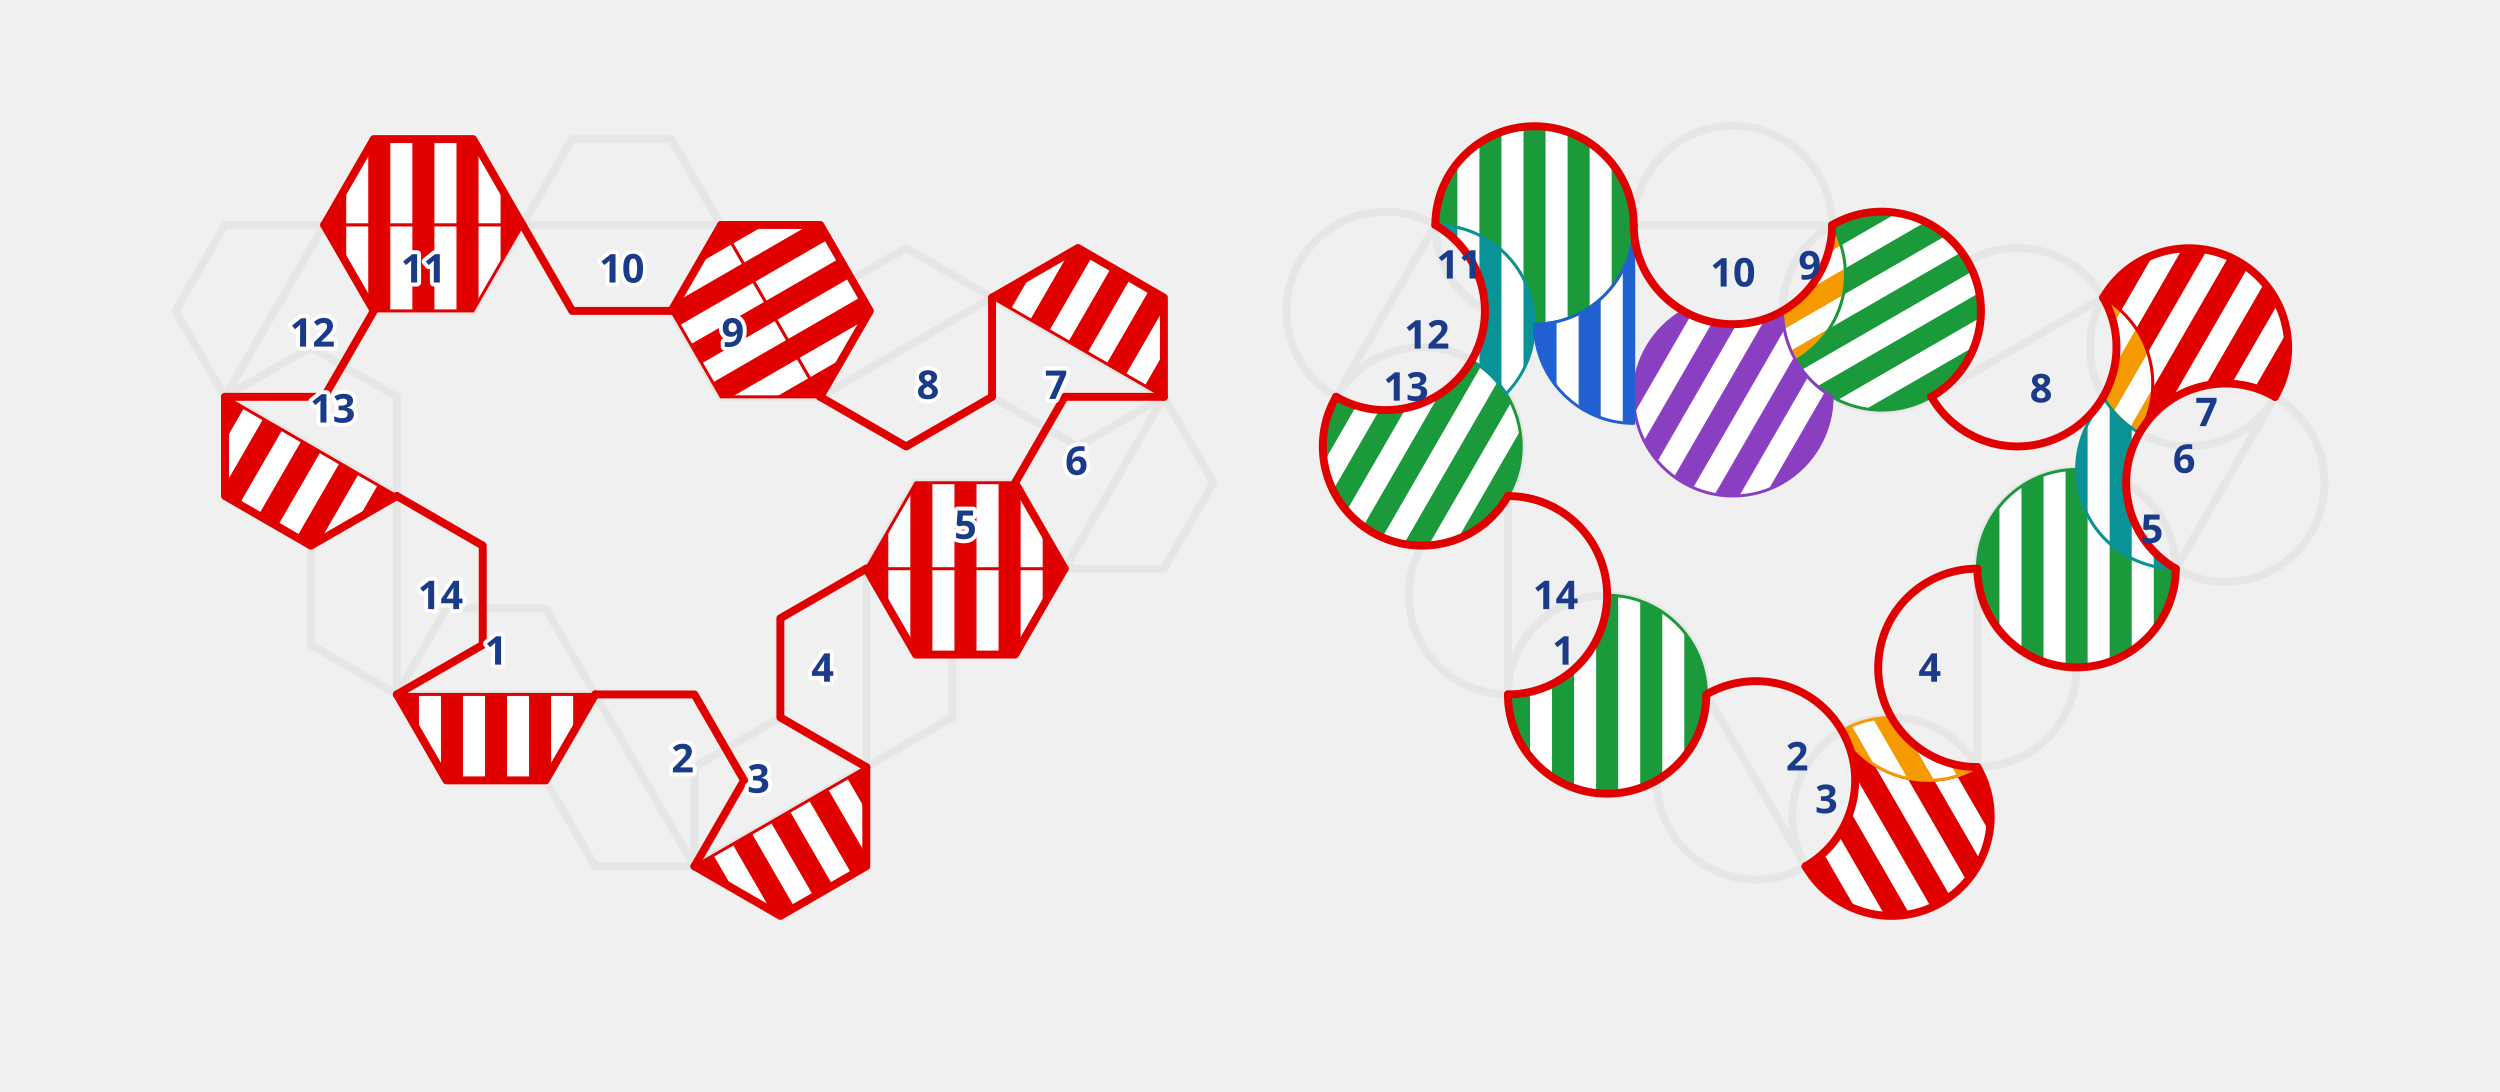
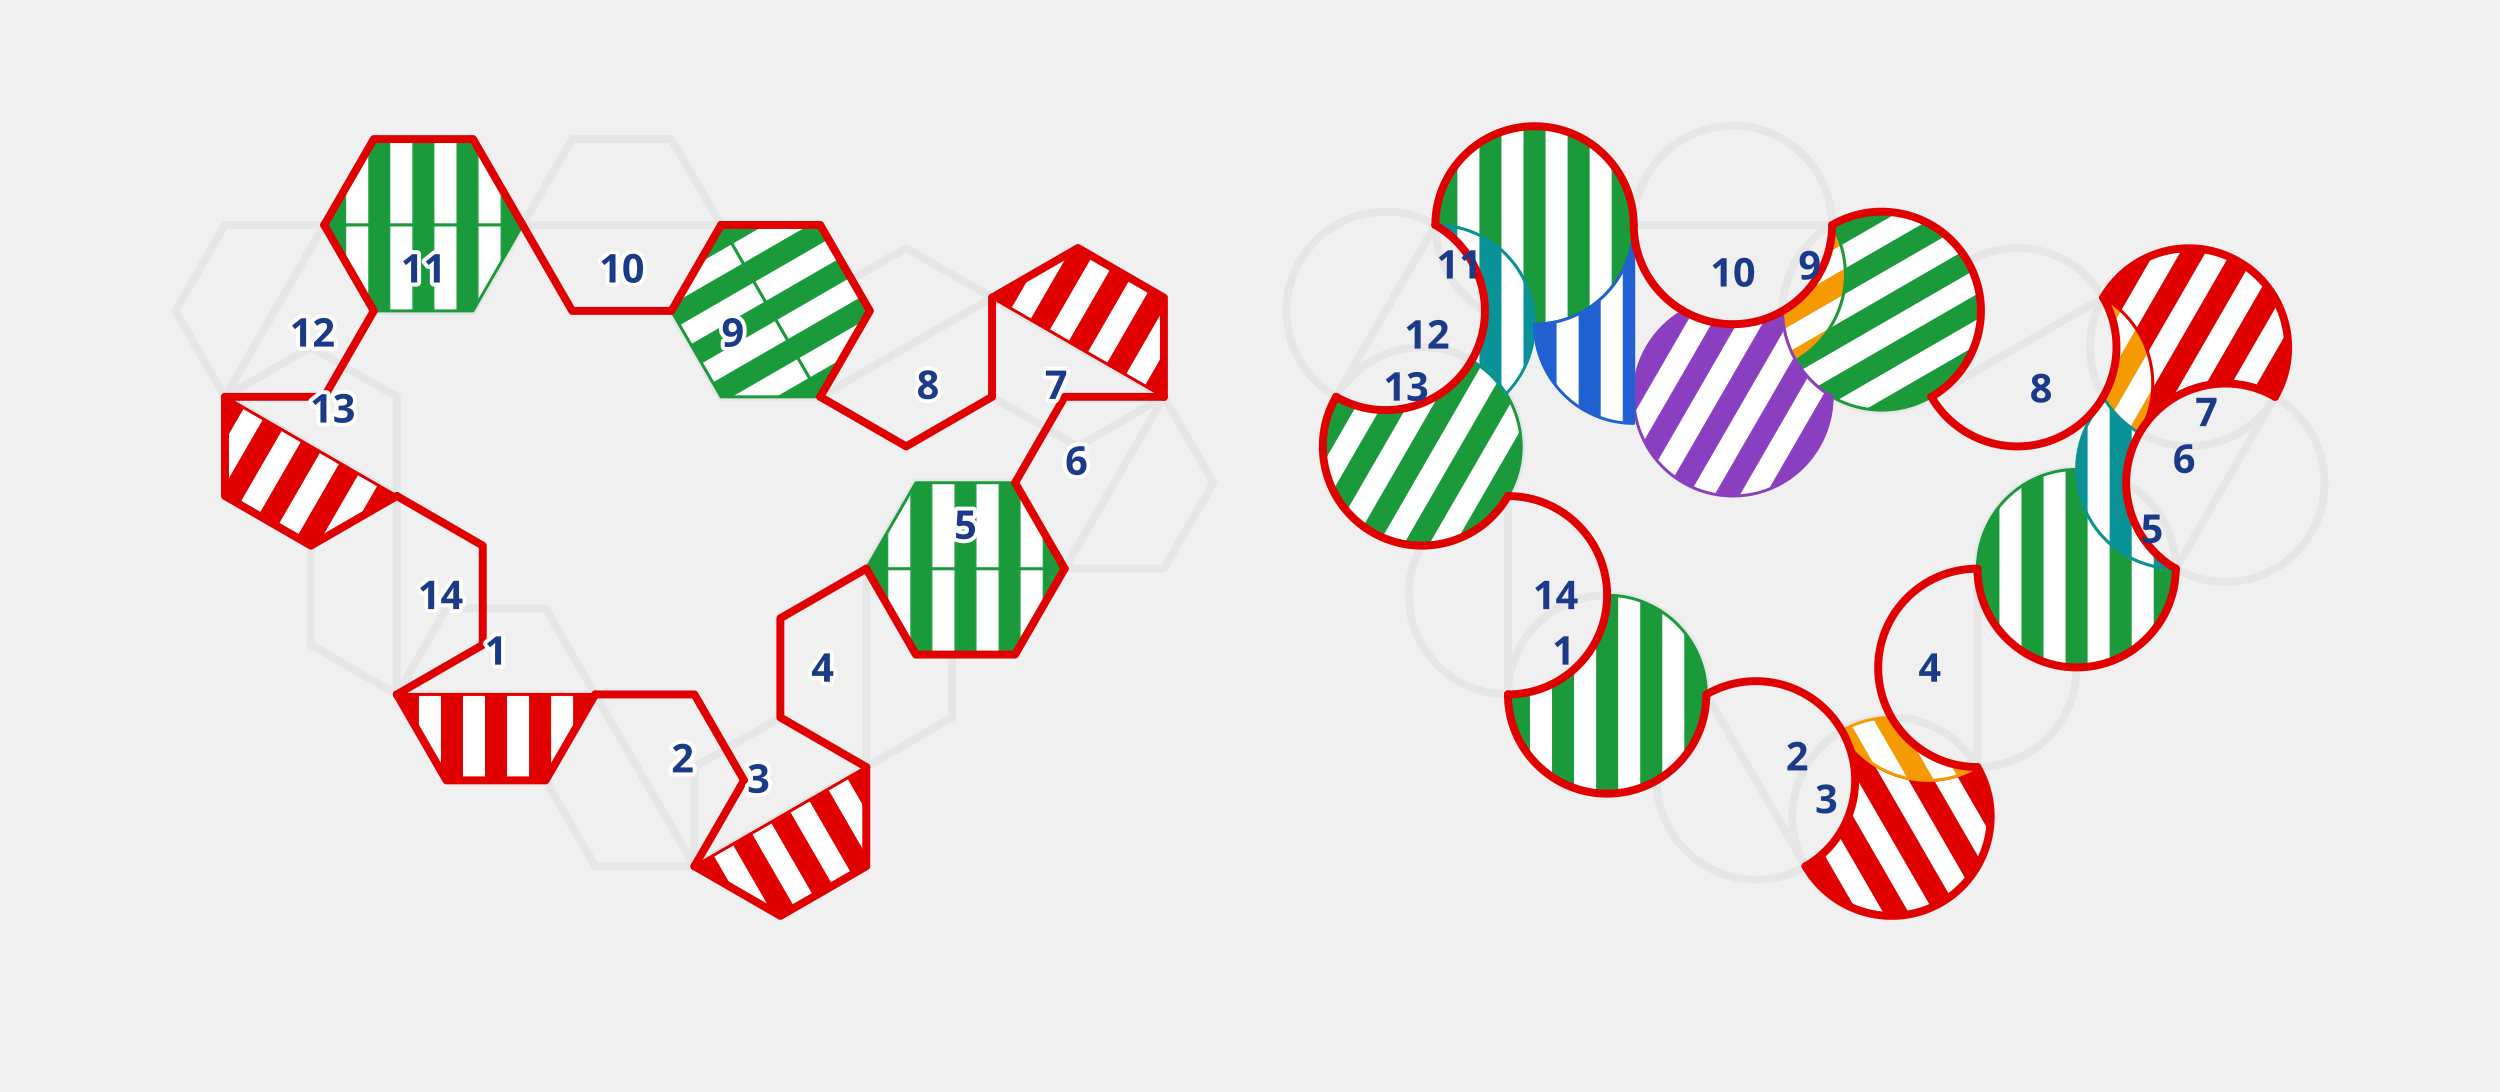
<svg xmlns="http://www.w3.org/2000/svg" width="1260" height="550" viewBox="0 0 1260 550" version="1.1" id="svg1">
  <defs id="defs1" />
  <g id="tileA">
    <path id="spectre" d="M 200 350 L 300 350 L 350 436.603 L 436.603 386.603 L 436.603 286.603 L 536.602 286.603 L 586.602 200 L 500 150 L 413.397 200 L 363.397 113.397 L 263.397 113.397 L 163.398 113.397 L 113.397 200 L 200 250 Z" style="fill:none;stroke:#e6e6e6;stroke-width:4;stroke-linecap:round;stroke-linejoin:round" />
    <path id="hex00in" d="M 200 350 L 225 306.699 L 275 306.699 L 300 350" style="fill:none;stroke:#e6e6e6;stroke-width:4;stroke-linecap:round;stroke-linejoin:round" />
    <path id="hex01out" d="M 300 350 L 275 393.301 L 300 436.603 L 350 436.603" style="fill:none;stroke:#e6e6e6;stroke-width:4;stroke-linecap:round;stroke-linejoin:round" />
    <path id="hex02in" d="M 350 436.603 L 350 386.603 L 393.301 361.603 L 436.603 386.603" style="fill:none;stroke:#e6e6e6;stroke-width:4;stroke-linecap:round;stroke-linejoin:round" />
    <path id="hex03out" d="M 436.603 386.603 L 479.904 361.603 L 479.904 311.603 L 436.603 286.603" style="fill:none;stroke:#e6e6e6;stroke-width:4;stroke-linecap:round;stroke-linejoin:round" />
    <path id="hex04in" d="M 436.603 286.603 L 461.603 243.301 L 511.603 243.301 L 536.602 286.603" style="fill:none;stroke:#e6e6e6;stroke-width:4;stroke-linecap:round;stroke-linejoin:round" />
    <path id="hex05out" d="M 536.602 286.603 L 586.602 286.603 L 611.602 243.301 L 586.602 200" style="fill:none;stroke:#e6e6e6;stroke-width:4;stroke-linecap:round;stroke-linejoin:round" />
    <path id="hex06in" d="M 586.602 200 L 543.301 225 L 500 200 L 500 150" style="fill:none;stroke:#e6e6e6;stroke-width:4;stroke-linecap:round;stroke-linejoin:round" />
    <path id="hex07out" d="M 500 150 L 456.699 125 L 413.397 150 L 413.397 200" style="fill:none;stroke:#e6e6e6;stroke-width:4;stroke-linecap:round;stroke-linejoin:round" />
    <path id="hex08in" d="M 413.397 200 L 363.397 200 L 338.397 156.699 L 363.397 113.397" style="fill:none;stroke:#e6e6e6;stroke-width:4;stroke-linecap:round;stroke-linejoin:round" />
    <path id="hex09out" d="M 363.397 113.397 L 338.397 70.096 L 288.397 70.096 L 263.397 113.397" style="fill:none;stroke:#e6e6e6;stroke-width:4;stroke-linecap:round;stroke-linejoin:round" />
    <path id="hex10in" d="M 263.397 113.397 L 238.398 156.699 L 188.398 156.699 L 163.398 113.397" style="fill:none;stroke:#e6e6e6;stroke-width:4;stroke-linecap:round;stroke-linejoin:round" />
    <path id="hex11out" d="M 163.398 113.397 L 113.397 113.397 L 88.397 156.699 L 113.397 200" style="fill:none;stroke:#e6e6e6;stroke-width:4;stroke-linecap:round;stroke-linejoin:round" />
    <path id="hex12in" d="M 113.397 200 L 156.699 175 L 200 200 L 200 250" style="fill:none;stroke:#e6e6e6;stroke-width:4;stroke-linecap:round;stroke-linejoin:round" />
    <path id="hex13out" d="M 200 250 L 156.699 275 L 156.699 325 L 200 350" style="fill:none;stroke:#e6e6e6;stroke-width:4;stroke-linecap:round;stroke-linejoin:round" />
    <defs id="hex_defs">
      <pattern id="hstripe01" patternUnits="userSpaceOnUse" width="22.222" height="22.222" patternTransform="translate(250 350) rotate(0) translate(-5.55556 0)">
        <rect x="0" y="0" width="11.111" height="22.222" style="fill:#e00000;stroke:none" />
      </pattern>
      <pattern id="hstripe03" patternUnits="userSpaceOnUse" width="22.222" height="22.222" patternTransform="translate(393.3012 411.6025) rotate(-30) translate(-5.55556 0)">
        <rect x="0" y="0" width="11.111" height="22.222" style="fill:#e00000;stroke:none" />
      </pattern>
      <pattern id="hstripe05" patternUnits="userSpaceOnUse" width="22.222" height="22.222" patternTransform="translate(486.6025 286.6025) rotate(0) translate(-5.55556 0)">
-         <rect x="0" y="0" width="11.111" height="22.222" style="fill:#e00000;stroke:none" />
+         <rect x="0" y="0" width="11.111" height="22.222" style="fill:#1a9a3a;stroke:none" />
      </pattern>
      <pattern id="hstripe07" patternUnits="userSpaceOnUse" width="22.222" height="22.222" patternTransform="translate(543.3012 175) rotate(-150) translate(-5.55556 0)">
        <rect x="0" y="0" width="11.111" height="22.222" style="fill:#e00000;stroke:none" />
      </pattern>
      <pattern id="hstripe09" patternUnits="userSpaceOnUse" width="22.222" height="22.222" patternTransform="translate(388.3975 156.6987) rotate(-120) translate(-5.55556 0)">
-         <rect x="0" y="0" width="11.111" height="22.222" style="fill:#e00000;stroke:none" />
+         <rect x="0" y="0" width="11.111" height="22.222" style="fill:#1a9a3a;stroke:none" />
      </pattern>
      <pattern id="hstripe11" patternUnits="userSpaceOnUse" width="22.222" height="22.222" patternTransform="translate(213.3975 113.3975) rotate(180) translate(-5.55556 0)">
-         <rect x="0" y="0" width="11.111" height="22.222" style="fill:#e00000;stroke:none" />
+         <rect x="0" y="0" width="11.111" height="22.222" style="fill:#1a9a3a;stroke:none" />
      </pattern>
      <pattern id="hstripe13" patternUnits="userSpaceOnUse" width="22.222" height="22.222" patternTransform="translate(156.6987 225) rotate(30) translate(-5.55556 0)">
        <rect x="0" y="0" width="11.111" height="22.222" style="fill:#e00000;stroke:none" />
      </pattern>
    </defs>
    <path id="htile01bg" d="M 200 350 L 225 393.301 L 275 393.301 L 300 350 Z" style="fill:#ffffff;stroke:#e00000;stroke-width:1.5;stroke-linejoin:round" />
    <path id="htile01" d="M 200 350 L 225 393.301 L 275 393.301 L 300 350 Z" style="fill:url(#hstripe01);stroke:none" />
    <path id="htile03bg" d="M 350 436.603 L 393.301 461.603 L 436.603 436.603 L 436.603 386.603 Z" style="fill:#ffffff;stroke:#e00000;stroke-width:1.5;stroke-linejoin:round" />
    <path id="htile03" d="M 350 436.603 L 393.301 461.603 L 436.603 436.603 L 436.603 386.603 Z" style="fill:url(#hstripe03);stroke:none" />
-     <path id="htile05bg" d="M 436.603 286.603 L 461.603 329.904 L 511.603 329.904 L 536.602 286.603 Z" style="fill:#ffffff;stroke:#e00000;stroke-width:1.5;stroke-linejoin:round" />
+     <path id="htile05bg" d="M 436.603 286.603 L 461.603 329.904 L 511.603 329.904 L 536.602 286.603 Z" style="fill:#ffffff;stroke:#1a9a3a;stroke-width:1.5;stroke-linejoin:round" />
    <path id="htile05" d="M 436.603 286.603 L 461.603 329.904 L 511.603 329.904 L 536.602 286.603 Z" style="fill:url(#hstripe05);stroke:none" />
    <path id="htile07bg" d="M 586.602 200 L 586.602 150 L 543.301 125 L 500 150 Z" style="fill:#ffffff;stroke:#e00000;stroke-width:1.5;stroke-linejoin:round" />
    <path id="htile07" d="M 586.602 200 L 586.602 150 L 543.301 125 L 500 150 Z" style="fill:url(#hstripe07);stroke:none" />
-     <path id="htile09bg" d="M 413.397 200 L 438.397 156.699 L 413.397 113.397 L 363.397 113.397 Z" style="fill:#ffffff;stroke:#e00000;stroke-width:1.5;stroke-linejoin:round" />
+     <path id="htile09bg" d="M 413.397 200 L 438.397 156.699 L 413.397 113.397 L 363.397 113.397 Z" style="fill:#ffffff;stroke:#1a9a3a;stroke-width:1.5;stroke-linejoin:round" />
    <path id="htile09" d="M 413.397 200 L 438.397 156.699 L 413.397 113.397 L 363.397 113.397 Z" style="fill:url(#hstripe09);stroke:none" />
-     <path id="htile11bg" d="M 263.397 113.397 L 238.398 70.096 L 188.398 70.096 L 163.398 113.397 Z" style="fill:#ffffff;stroke:#e00000;stroke-width:1.5;stroke-linejoin:round" />
+     <path id="htile11bg" d="M 263.397 113.397 L 238.398 70.096 L 188.398 70.096 L 163.398 113.397 Z" style="fill:#ffffff;stroke:#1a9a3a;stroke-width:1.5;stroke-linejoin:round" />
    <path id="htile11" d="M 263.397 113.397 L 238.398 70.096 L 188.398 70.096 L 163.398 113.397 Z" style="fill:url(#hstripe11);stroke:none" />
    <path id="htile13bg" d="M 113.397 200 L 113.397 250 L 156.699 275 L 200 250 Z" style="fill:#ffffff;stroke:#e00000;stroke-width:1.5;stroke-linejoin:round" />
    <path id="htile13" d="M 113.397 200 L 113.397 250 L 156.699 275 L 200 250 Z" style="fill:url(#hstripe13);stroke:none" />
-     <path id="htile05inbg" d="M 436.603 286.603 L 461.603 243.301 L 511.603 243.301 L 536.602 286.603 Z" style="fill:#ffffff;stroke:#e00000;stroke-width:1.5;stroke-linejoin:round" />
+     <path id="htile05inbg" d="M 436.603 286.603 L 461.603 243.301 L 511.603 243.301 L 536.602 286.603 Z" style="fill:#ffffff;stroke:#1a9a3a;stroke-width:1.5;stroke-linejoin:round" />
    <path id="htile05in" d="M 436.603 286.603 L 461.603 243.301 L 511.603 243.301 L 536.602 286.603 Z" style="fill:url(#hstripe05);stroke:none" />
-     <path id="htile09inbg" d="M 413.397 200 L 363.397 200 L 338.397 156.699 L 363.397 113.397 Z" style="fill:#ffffff;stroke:#e00000;stroke-width:1.5;stroke-linejoin:round" />
+     <path id="htile09inbg" d="M 413.397 200 L 363.397 200 L 338.397 156.699 L 363.397 113.397 Z" style="fill:#ffffff;stroke:#1a9a3a;stroke-width:1.5;stroke-linejoin:round" />
    <path id="htile09in" d="M 413.397 200 L 363.397 200 L 338.397 156.699 L 363.397 113.397 Z" style="fill:url(#hstripe09);stroke:none" />
-     <path id="htile11inbg" d="M 263.397 113.397 L 238.398 156.699 L 188.398 156.699 L 163.398 113.397 Z" style="fill:#ffffff;stroke:#e00000;stroke-width:1.5;stroke-linejoin:round" />
+     <path id="htile11inbg" d="M 263.397 113.397 L 238.398 156.699 L 188.398 156.699 L 163.398 113.397 Z" style="fill:#ffffff;stroke:#1a9a3a;stroke-width:1.5;stroke-linejoin:round" />
    <path id="htile11in" d="M 263.397 113.397 L 238.398 156.699 L 188.398 156.699 L 163.398 113.397 Z" style="fill:url(#hstripe11);stroke:none" />
    <path id="hex00out" d="M 200 350 L 225 393.301 L 275 393.301 L 300 350" style="fill:none;stroke:#e00000;stroke-width:4;stroke-linecap:round;stroke-linejoin:round" />
    <path id="hex01in" d="M 300 350 L 350 350 L 375 393.301 L 350 436.603" style="fill:none;stroke:#e00000;stroke-width:4;stroke-linecap:round;stroke-linejoin:round" />
    <path id="hex02out" d="M 350 436.603 L 393.301 461.603 L 436.603 436.603 L 436.603 386.603" style="fill:none;stroke:#e00000;stroke-width:4;stroke-linecap:round;stroke-linejoin:round" />
    <path id="hex03in" d="M 436.603 386.603 L 393.301 361.603 L 393.301 311.603 L 436.603 286.603" style="fill:none;stroke:#e00000;stroke-width:4;stroke-linecap:round;stroke-linejoin:round" />
    <path id="hex04out" d="M 436.603 286.603 L 461.603 329.904 L 511.603 329.904 L 536.602 286.603" style="fill:none;stroke:#e00000;stroke-width:4;stroke-linecap:round;stroke-linejoin:round" />
    <path id="hex05in" d="M 536.602 286.603 L 511.603 243.301 L 536.602 200 L 586.602 200" style="fill:none;stroke:#e00000;stroke-width:4;stroke-linecap:round;stroke-linejoin:round" />
    <path id="hex06out" d="M 586.602 200 L 586.602 150 L 543.301 125 L 500 150" style="fill:none;stroke:#e00000;stroke-width:4;stroke-linecap:round;stroke-linejoin:round" />
    <path id="hex07in" d="M 500 150 L 500 200 L 456.699 225 L 413.397 200" style="fill:none;stroke:#e00000;stroke-width:4;stroke-linecap:round;stroke-linejoin:round" />
    <path id="hex08out" d="M 413.397 200 L 438.397 156.699 L 413.397 113.397 L 363.397 113.397" style="fill:none;stroke:#e00000;stroke-width:4;stroke-linecap:round;stroke-linejoin:round" />
    <path id="hex09in" d="M 363.397 113.397 L 338.397 156.699 L 288.397 156.699 L 263.397 113.397" style="fill:none;stroke:#e00000;stroke-width:4;stroke-linecap:round;stroke-linejoin:round" />
    <path id="hex10out" d="M 263.397 113.397 L 238.398 70.096 L 188.398 70.096 L 163.398 113.397" style="fill:none;stroke:#e00000;stroke-width:4;stroke-linecap:round;stroke-linejoin:round" />
    <path id="hex11in" d="M 163.398 113.397 L 188.398 156.699 L 163.398 200 L 113.397 200" style="fill:none;stroke:#e00000;stroke-width:4;stroke-linecap:round;stroke-linejoin:round" />
    <path id="hex12out" d="M 113.397 200 L 113.397 250 L 156.699 275 L 200 250" style="fill:none;stroke:#e00000;stroke-width:4;stroke-linecap:round;stroke-linejoin:round" />
    <path id="hex13in" d="M 200 250 L 243.301 275 L 243.301 325 L 200 350" style="fill:none;stroke:#e00000;stroke-width:4;stroke-linecap:round;stroke-linejoin:round" />
    <g id="layer-numbers">
      <text id="num01" x="250.00" y="335.00" style="font-family:sans-serif;font-weight:bold;font-size:20px;text-anchor:middle;fill:#1a3a8a;stroke:#ffffff;stroke-width:4px;stroke-linejoin:round;paint-order:stroke fill">1</text>
      <text id="num02" x="344.05" y="389.30" style="font-family:sans-serif;font-weight:bold;font-size:20px;text-anchor:middle;fill:#1a3a8a;stroke:#ffffff;stroke-width:4px;stroke-linejoin:round;paint-order:stroke fill">2</text>
      <text id="num03" x="382.30" y="399.55" style="font-family:sans-serif;font-weight:bold;font-size:20px;text-anchor:middle;fill:#1a3a8a;stroke:#ffffff;stroke-width:4px;stroke-linejoin:round;paint-order:stroke fill">3</text>
      <text id="num04" x="414.60" y="343.60" style="font-family:sans-serif;font-weight:bold;font-size:20px;text-anchor:middle;fill:#1a3a8a;stroke:#ffffff;stroke-width:4px;stroke-linejoin:round;paint-order:stroke fill">4</text>
      <text id="num05" x="486.60" y="271.60" style="font-family:sans-serif;font-weight:bold;font-size:20px;text-anchor:middle;fill:#1a3a8a;stroke:#ffffff;stroke-width:4px;stroke-linejoin:round;paint-order:stroke fill">5</text>
      <text id="num06" x="542.55" y="239.30" style="font-family:sans-serif;font-weight:bold;font-size:20px;text-anchor:middle;fill:#1a3a8a;stroke:#ffffff;stroke-width:4px;stroke-linejoin:round;paint-order:stroke fill">6</text>
      <text id="num07" x="532.30" y="201.05" style="font-family:sans-serif;font-weight:bold;font-size:20px;text-anchor:middle;fill:#1a3a8a;stroke:#ffffff;stroke-width:4px;stroke-linejoin:round;paint-order:stroke fill">7</text>
      <text id="num08" x="467.70" y="201.05" style="font-family:sans-serif;font-weight:bold;font-size:20px;text-anchor:middle;fill:#1a3a8a;stroke:#ffffff;stroke-width:4px;stroke-linejoin:round;paint-order:stroke fill">8</text>
      <text id="num09" x="369.34" y="174.70" style="font-family:sans-serif;font-weight:bold;font-size:20px;text-anchor:middle;fill:#1a3a8a;stroke:#ffffff;stroke-width:4px;stroke-linejoin:round;paint-order:stroke fill">9</text>
      <text id="num10" x="313.40" y="142.40" style="font-family:sans-serif;font-weight:bold;font-size:20px;text-anchor:middle;fill:#1a3a8a;stroke:#ffffff;stroke-width:4px;stroke-linejoin:round;paint-order:stroke fill">10</text>
      <text id="num11" x="213.40" y="142.40" style="font-family:sans-serif;font-weight:bold;font-size:20px;text-anchor:middle;fill:#1a3a8a;stroke:#ffffff;stroke-width:4px;stroke-linejoin:round;paint-order:stroke fill">11</text>
      <text id="num12" x="157.45" y="174.70" style="font-family:sans-serif;font-weight:bold;font-size:20px;text-anchor:middle;fill:#1a3a8a;stroke:#ffffff;stroke-width:4px;stroke-linejoin:round;paint-order:stroke fill">12</text>
      <text id="num13" x="167.70" y="212.95" style="font-family:sans-serif;font-weight:bold;font-size:20px;text-anchor:middle;fill:#1a3a8a;stroke:#ffffff;stroke-width:4px;stroke-linejoin:round;paint-order:stroke fill">13</text>
      <text id="num14" x="222.00" y="307.00" style="font-family:sans-serif;font-weight:bold;font-size:20px;text-anchor:middle;fill:#1a3a8a;stroke:#ffffff;stroke-width:4px;stroke-linejoin:round;paint-order:stroke fill">14</text>
    </g>
  </g>
  <g id="tileB" transform="translate(560,0)">
    <path id="spectre_b" d="M 200 350 L 300 350 L 350 436.603 L 436.603 386.603 L 436.603 286.603 L 536.602 286.603 L 586.602 200 L 500 150 L 413.397 200 L 363.397 113.397 L 263.397 113.397 L 163.398 113.397 L 113.397 200 L 200 250 Z" style="fill:none;stroke:#e6e6e6;stroke-width:4;stroke-linecap:round;stroke-linejoin:round" />
    <path id="arc00in_b" d="M 200 350 A 50 50 0 0 1 300 350" style="fill:none;stroke:#e6e6e6;stroke-width:4;stroke-linecap:round;stroke-linejoin:round" />
    <path id="arc01out_b" d="M 300 350 A 50 50 0 0 0 350 436.603" style="fill:none;stroke:#e6e6e6;stroke-width:4;stroke-linecap:round;stroke-linejoin:round" />
    <path id="arc02in_b" d="M 350 436.603 A 50 50 0 0 1 436.603 386.603" style="fill:none;stroke:#e6e6e6;stroke-width:4;stroke-linecap:round;stroke-linejoin:round" />
    <path id="arc03out_b" d="M 436.603 386.603 A 50 50 0 0 0 436.603 286.603" style="fill:none;stroke:#e6e6e6;stroke-width:4;stroke-linecap:round;stroke-linejoin:round" />
    <path id="arc04in_b" d="M 436.603 286.603 A 50 50 0 0 1 536.602 286.603" style="fill:none;stroke:#e6e6e6;stroke-width:4;stroke-linecap:round;stroke-linejoin:round" />
    <path id="arc05out_b" d="M 536.602 286.603 A 50 50 0 0 0 586.602 200" style="fill:none;stroke:#e6e6e6;stroke-width:4;stroke-linecap:round;stroke-linejoin:round" />
    <path id="arc06in_b" d="M 586.602 200 A 50 50 0 0 1 500 150" style="fill:none;stroke:#e6e6e6;stroke-width:4;stroke-linecap:round;stroke-linejoin:round" />
    <path id="arc07out_b" d="M 500 150 A 50 50 0 0 0 413.397 200" style="fill:none;stroke:#e6e6e6;stroke-width:4;stroke-linecap:round;stroke-linejoin:round" />
    <path id="arc08in_b" d="M 413.397 200 A 50 50 0 0 1 363.397 113.397" style="fill:none;stroke:#e6e6e6;stroke-width:4;stroke-linecap:round;stroke-linejoin:round" />
    <path id="arc09out_b" d="M 363.397 113.397 A 50 50 0 0 0 263.397 113.397" style="fill:none;stroke:#e6e6e6;stroke-width:4;stroke-linecap:round;stroke-linejoin:round" />
    <path id="arc10in_b" d="M 263.397 113.397 A 50 50 0 0 1 163.398 113.397" style="fill:none;stroke:#e6e6e6;stroke-width:4;stroke-linecap:round;stroke-linejoin:round" />
    <path id="arc11out_b" d="M 163.398 113.397 A 50 50 0 0 0 113.397 200" style="fill:none;stroke:#e6e6e6;stroke-width:4;stroke-linecap:round;stroke-linejoin:round" />
    <path id="arc12in_b" d="M 113.397 200 A 50 50 0 0 1 200 250" style="fill:none;stroke:#e6e6e6;stroke-width:4;stroke-linecap:round;stroke-linejoin:round" />
    <path id="arc13out_b" d="M 200 250 A 50 50 0 0 0 200 350" style="fill:none;stroke:#e6e6e6;stroke-width:4;stroke-linecap:round;stroke-linejoin:round" />
    <path id="cres07bg_b" d="M 518.301 218.301 A 50 50 0 0 0 500 150 A 50 50 0 0 1 500 200 A 50 50 0 0 0 518.301 218.301 Z" style="fill:#ffffff;stroke:#f59a00;stroke-width:1.5;stroke-linejoin:round" />
    <path id="cres07_b" d="M 518.301 218.301 A 50 50 0 0 0 524.943 195.686 L 513.645 215.255 A 50 50 0 0 0 518.301 218.301 Z M 522.501 177.693 A 50 50 0 0 0 518.301 168.301 L 500 200 A 50 50 0 0 0 505.297 207.492 Z M 518.301 168.301 A 50 50 0 0 0 516.64 165.623 L 505.811 184.379 A 50 50 0 0 1 500 200 Z M 508.997 156.638 A 50 50 0 0 0 500 150 L 500 150 A 50 50 0 0 1 505.263 163.106 Z" style="fill:#f59a00;stroke:none" />
    <path id="cres09bg_b" d="M 345.096 181.699 A 50 50 0 0 0 363.397 113.397 A 50 50 0 0 1 338.397 156.699 A 50 50 0 0 0 345.096 181.699 Z" style="fill:#ffffff;stroke:#f59a00;stroke-width:1.5;stroke-linejoin:round" />
    <path id="cres09_b" d="M 345.096 181.699 A 50 50 0 0 0 362.156 165.434 L 342.587 176.733 A 50 50 0 0 0 345.096 181.699 Z M 369.038 148.631 A 50 50 0 0 0 370.096 138.398 L 338.397 156.699 A 50 50 0 0 0 339.239 165.835 Z M 370.096 138.398 A 50 50 0 0 0 369.997 135.247 L 351.24 146.076 A 50 50 0 0 1 338.397 156.699 Z M 367.87 123.645 A 50 50 0 0 0 363.397 113.397 L 363.397 113.397 A 50 50 0 0 1 361.403 127.379 Z" style="fill:#f59a00;stroke:none" />
    <path id="p3qpf01bg_b" d="M 200 350 A 50 50 0 0 0 250 400 A 50 50 0 0 0 300 350 A 50 50 0 0 0 250 300 A 50 50 0 0 1 200 350 Z" style="fill:#ffffff;stroke:#1a9a3a;stroke-width:1.5;stroke-linejoin:round" />
    <path id="p3qpf01_b" d="M 200 350 A 50 50 0 0 0 211.111 381.427 L 211.111 348.75 A 50 50 0 0 1 200 350 Z M 222.222 391.574 A 50 50 0 0 0 233.333 397.14 L 233.333 337.268 A 50 50 0 0 1 222.222 344.79 Z M 244.444 399.69 A 50 50 0 0 0 255.556 399.69 L 255.556 300.31 A 50 50 0 0 0 250 300 A 50 50 0 0 1 244.444 322.906 Z M 266.667 397.14 A 50 50 0 0 0 277.778 391.574 L 277.778 308.426 A 50 50 0 0 0 266.667 302.86 Z M 288.889 381.427 A 50 50 0 0 0 300 350 L 300 350 A 50 50 0 0 0 288.889 318.573 Z" style="fill:#1a9a3a;stroke:none" />
    <path id="p3qpf05bg_b" d="M 536.602 286.603 A 50 50 0 0 1 486.603 336.603 A 50 50 0 0 1 436.603 286.603 A 50 50 0 0 1 486.603 236.602 A 50 50 0 0 0 536.602 286.603 Z" style="fill:#ffffff;stroke:#1a9a3a;stroke-width:1.5;stroke-linejoin:round" />
    <path id="p3qpf05_b" d="M 436.603 286.603 A 50 50 0 0 0 447.714 318.029 L 447.714 255.176 A 50 50 0 0 0 436.603 286.603 Z M 458.825 328.176 A 50 50 0 0 0 469.936 333.743 L 469.936 239.462 A 50 50 0 0 0 458.825 245.029 Z M 481.047 336.293 A 50 50 0 0 0 492.158 336.293 L 492.158 259.509 A 50 50 0 0 1 486.603 236.602 A 50 50 0 0 0 481.047 236.912 Z M 503.269 333.743 A 50 50 0 0 0 514.38 328.176 L 514.38 281.393 A 50 50 0 0 1 503.269 273.87 Z M 525.491 318.029 A 50 50 0 0 0 536.602 286.603 L 536.602 286.603 A 50 50 0 0 1 525.491 285.352 Z" style="fill:#1a9a3a;stroke:none" />
    <path id="p3qpf09bg_b" d="M 363.397 113.397 A 50 50 0 0 1 431.699 131.699 A 50 50 0 0 1 413.397 200 A 50 50 0 0 1 345.096 181.699 A 50 50 0 0 0 363.397 113.397 Z" style="fill:#ffffff;stroke:#1a9a3a;stroke-width:1.5;stroke-linejoin:round" />
    <path id="p3qpf09_b" d="M 413.397 200 A 50 50 0 0 0 435.058 174.664 L 380.625 206.091 A 50 50 0 0 0 413.397 200 Z M 438.291 159.968 A 50 50 0 0 0 437.556 147.562 L 355.906 194.703 A 50 50 0 0 0 366.282 201.542 Z M 434.208 136.665 A 50 50 0 0 0 428.653 127.042 L 362.156 165.434 A 50 50 0 0 1 345.096 181.699 A 50 50 0 0 0 348.142 186.355 Z M 420.889 118.695 A 50 50 0 0 0 410.513 111.856 L 369.997 135.247 A 50 50 0 0 1 369.038 148.631 Z M 396.17 107.306 A 50 50 0 0 0 363.397 113.397 L 363.397 113.397 A 50 50 0 0 1 367.87 123.645 Z" style="fill:#1a9a3a;stroke:none" />
    <path id="p3qpf11bg_b" d="M 163.398 113.397 A 50 50 0 0 1 213.398 63.398 A 50 50 0 0 1 263.397 113.397 A 50 50 0 0 1 213.398 163.398 A 50 50 0 0 0 163.398 113.397 Z" style="fill:#ffffff;stroke:#1a9a3a;stroke-width:1.5;stroke-linejoin:round" />
    <path id="p3qpf11_b" d="M 263.397 113.397 A 50 50 0 0 0 252.286 81.971 L 252.286 144.824 A 50 50 0 0 0 263.397 113.397 Z M 241.175 71.823 A 50 50 0 0 0 230.064 66.257 L 230.064 160.538 A 50 50 0 0 0 241.175 154.971 Z M 218.953 63.707 A 50 50 0 0 0 207.842 63.707 L 207.842 140.491 A 50 50 0 0 1 213.398 163.398 A 50 50 0 0 0 218.953 163.088 Z M 196.731 66.257 A 50 50 0 0 0 185.62 71.823 L 185.62 118.607 A 50 50 0 0 1 196.731 126.13 Z M 174.509 81.971 A 50 50 0 0 0 163.398 113.397 L 163.398 113.397 A 50 50 0 0 1 174.509 114.648 Z" style="fill:#1a9a3a;stroke:none" />
    <path id="p3qpf13bg_b" d="M 113.397 200 A 50 50 0 0 0 131.699 268.301 A 50 50 0 0 0 200 250 A 50 50 0 0 0 181.699 181.699 A 50 50 0 0 1 113.397 200 Z" style="fill:#ffffff;stroke:#1a9a3a;stroke-width:1.5;stroke-linejoin:round" />
    <path id="p3qpf13_b" d="M 113.397 200 A 50 50 0 0 0 107.306 232.772 L 123.645 204.473 A 50 50 0 0 1 113.397 200 Z M 111.856 247.115 A 50 50 0 0 0 118.695 257.491 L 148.631 205.64 A 50 50 0 0 1 135.247 206.599 Z M 127.042 265.255 A 50 50 0 0 0 136.665 270.811 L 186.355 184.745 A 50 50 0 0 0 181.699 181.699 A 50 50 0 0 1 165.434 198.758 Z M 147.562 274.158 A 50 50 0 0 0 159.968 274.893 L 201.542 202.885 A 50 50 0 0 0 194.703 192.508 Z M 174.664 271.661 A 50 50 0 0 0 200 250 L 200 250 A 50 50 0 0 0 206.091 217.228 Z" style="fill:#1a9a3a;stroke:none" />
    <path id="phpf03bg_b" d="M 350 436.603 A 50 50 0 0 0 418.301 454.904 A 50 50 0 0 0 436.603 386.603 A 50 50 0 0 1 368.301 368.301 A 50 50 0 0 1 350 436.603 Z" style="fill:#ffffff;stroke:#e00000;stroke-width:1.5;stroke-linejoin:round" />
    <path id="phpf03_b" d="M 350 436.603 A 50 50 0 0 0 375.336 458.264 L 358.997 429.964 A 50 50 0 0 1 350 436.603 Z M 390.032 461.495 A 50 50 0 0 0 402.438 460.761 L 372.501 408.909 A 50 50 0 0 1 366.64 420.98 Z M 413.335 457.413 A 50 50 0 0 0 422.958 451.858 L 384.566 385.361 A 50 50 0 0 1 368.301 368.301 A 50 50 0 0 1 374.943 390.916 Z M 431.305 444.094 A 50 50 0 0 0 438.144 433.718 L 414.753 393.202 A 50 50 0 0 1 401.369 392.243 Z M 442.693 419.375 A 50 50 0 0 0 436.603 386.603 L 436.603 386.603 A 50 50 0 0 1 426.355 391.075 Z" style="fill:#e00000;stroke:none" />
    <path id="phpf07bg_b" d="M 586.602 200 A 50 50 0 0 0 568.301 131.699 A 50 50 0 0 0 500 150 A 50 50 0 0 1 518.301 218.301 A 50 50 0 0 1 586.602 200 Z" style="fill:#ffffff;stroke:#e00000;stroke-width:1.5;stroke-linejoin:round" />
    <path id="phpf07_b" d="M 586.602 200 A 50 50 0 0 0 592.693 167.228 L 576.355 195.527 A 50 50 0 0 1 586.602 200 Z M 588.144 152.885 A 50 50 0 0 0 581.305 142.508 L 551.369 194.36 A 50 50 0 0 1 564.753 193.401 Z M 572.958 134.745 A 50 50 0 0 0 563.335 129.189 L 524.943 195.686 A 50 50 0 0 1 518.301 218.301 A 50 50 0 0 1 534.566 201.242 Z M 552.438 125.842 A 50 50 0 0 0 540.032 125.107 L 516.64 165.623 A 50 50 0 0 1 522.501 177.693 Z M 525.336 128.339 A 50 50 0 0 0 500 150 L 500 150 A 50 50 0 0 1 508.997 156.638 Z" style="fill:#e00000;stroke:none" />
    <path id="longcres11bg_b" d="M 163.398 113.397 A 50 50 0 0 1 213.398 163.398 A 50 50 0 0 1 211.694 176.338 A 50 50 0 0 1 199.062 198.441 A 50 50 0 0 0 181.699 181.699 A 50 50 0 0 0 188.398 156.699 A 50 50 0 0 0 163.398 113.397 Z" style="fill:#ffffff;stroke:#0a9396;stroke-width:1.5;stroke-linejoin:round" />
    <path id="longcres11_b" d="M 207.842 140.503 L 207.948 140.698 L 209.075 143.061 L 210.076 145.479 L 210.950 147.947 L 211.694 150.457 L 212.305 153.002 L 212.782 155.576 L 213.124 158.171 L 213.329 160.781 L 213.397 163.397 L 213.396 163.834 L 213.390 164.270 L 213.380 164.706 L 213.367 165.142 L 213.350 165.578 L 213.329 166.014 L 213.304 166.450 L 213.276 166.885 L 213.243 167.320 L 213.207 167.755 L 213.167 168.190 L 213.124 168.624 L 213.076 169.058 L 213.025 169.491 L 212.970 169.924 L 212.911 170.356 L 212.848 170.788 L 212.782 171.219 L 212.712 171.650 L 212.638 172.080 L 212.560 172.509 L 212.479 172.938 L 212.394 173.366 L 212.305 173.793 L 212.212 174.219 L 212.116 174.645 L 212.016 175.070 L 211.912 175.494 L 211.805 175.916 L 211.694 176.338 L 211.465 177.165 L 211.221 177.988 L 210.964 178.807 L 210.692 179.621 L 210.407 180.430 L 210.108 181.234 L 209.795 182.033 L 209.468 182.826 L 209.128 183.614 L 208.774 184.396 L 208.407 185.171 L 208.027 185.940 L 207.842 186.300 Z M 185.620 118.619 L 186.097 118.847 L 188.397 120.096 L 190.629 121.464 L 192.787 122.947 L 194.863 124.540 L 196.731 126.135 L 196.731 195.044 L 196.277 194.446 L 195.776 193.807 L 195.264 193.177 L 194.742 192.554 L 194.210 191.941 L 193.668 191.336 L 193.117 190.740 L 192.555 190.153 L 191.985 189.576 L 191.405 189.007 L 190.816 188.448 L 190.218 187.899 L 189.611 187.360 L 188.995 186.830 L 188.371 186.311 L 187.739 185.801 L 187.098 185.303 L 186.449 184.814 L 185.793 184.336 L 185.620 184.215 L 185.620 173.129 L 185.673 172.977 L 185.950 172.150 L 186.213 171.317 L 186.461 170.481 L 186.694 169.640 L 186.912 168.795 L 187.116 167.946 L 187.305 167.094 L 187.479 166.239 L 187.638 165.381 L 187.782 164.520 L 187.911 163.657 L 188.025 162.792 L 188.124 161.925 L 188.207 161.057 L 188.276 160.187 L 188.329 159.316 L 188.367 158.444 L 188.390 157.571 L 188.397 156.699 L 188.367 154.954 L 188.276 153.211 L 188.124 151.472 L 187.911 149.740 L 187.638 148.016 L 187.305 146.303 L 186.912 144.603 L 186.461 142.917 L 185.950 141.248 L 185.620 140.288 Z M 163.397 113.397 L 166.014 113.466 L 168.624 113.671 L 171.219 114.013 L 173.793 114.490 L 174.509 114.662 L 174.509 122.120 L 174.364 121.966 L 173.130 120.732 L 171.854 119.541 L 170.537 118.397 L 169.181 117.298 L 167.787 116.248 L 166.357 115.247 L 164.893 114.296 Z" style="fill:#0a9396;stroke:none" />
    <path id="longcres05bg_b" d="M 536.602 286.603 A 50 50 0 0 1 486.603 236.602 A 50 50 0 0 1 488.306 223.662 A 50 50 0 0 1 500.938 201.559 A 50 50 0 0 0 518.301 218.301 A 50 50 0 0 0 511.603 243.301 A 50 50 0 0 0 536.602 286.603 Z" style="fill:#ffffff;stroke:#0a9396;stroke-width:1.5;stroke-linejoin:round" />
    <path id="longcres05_b" d="M 492.158 259.497 L 492.052 259.302 L 490.925 256.939 L 489.924 254.521 L 489.050 252.053 L 488.306 249.543 L 487.695 246.998 L 487.218 244.424 L 486.876 241.829 L 486.671 239.219 L 486.603 236.603 L 486.604 236.166 L 486.610 235.730 L 486.620 235.294 L 486.633 234.858 L 486.650 234.422 L 486.671 233.986 L 486.696 233.550 L 486.724 233.115 L 486.757 232.680 L 486.793 232.245 L 486.833 231.810 L 486.876 231.376 L 486.924 230.942 L 486.975 230.509 L 487.030 230.076 L 487.089 229.644 L 487.152 229.212 L 487.218 228.781 L 487.288 228.350 L 487.362 227.920 L 487.440 227.491 L 487.521 227.062 L 487.606 226.634 L 487.695 226.207 L 487.788 225.781 L 487.884 225.355 L 487.984 224.930 L 488.088 224.506 L 488.195 224.084 L 488.306 223.662 L 488.535 222.835 L 488.779 222.012 L 489.036 221.193 L 489.308 220.379 L 489.593 219.570 L 489.892 218.766 L 490.205 217.967 L 490.532 217.174 L 490.872 216.386 L 491.226 215.604 L 491.593 214.829 L 491.973 214.060 L 492.158 213.700 Z M 514.380 281.381 L 513.903 281.153 L 511.603 279.904 L 509.371 278.536 L 507.213 277.053 L 505.137 275.460 L 503.269 273.865 L 503.269 204.956 L 503.723 205.554 L 504.224 206.193 L 504.736 206.823 L 505.258 207.446 L 505.790 208.059 L 506.332 208.664 L 506.883 209.260 L 507.445 209.847 L 508.015 210.424 L 508.595 210.993 L 509.184 211.552 L 509.782 212.101 L 510.389 212.640 L 511.005 213.170 L 511.629 213.689 L 512.261 214.199 L 512.902 214.697 L 513.551 215.186 L 514.207 215.664 L 514.380 215.785 L 514.380 226.871 L 514.327 227.023 L 514.050 227.850 L 513.787 228.683 L 513.539 229.519 L 513.306 230.360 L 513.088 231.205 L 512.884 232.054 L 512.695 232.906 L 512.521 233.761 L 512.362 234.619 L 512.218 235.480 L 512.089 236.343 L 511.975 237.208 L 511.876 238.075 L 511.793 238.943 L 511.724 239.813 L 511.671 240.684 L 511.633 241.556 L 511.610 242.429 L 511.603 243.301 L 511.633 245.046 L 511.724 246.789 L 511.876 248.528 L 512.089 250.260 L 512.362 251.984 L 512.695 253.697 L 513.088 255.397 L 513.539 257.083 L 514.050 258.752 L 514.380 259.712 Z M 536.603 286.603 L 533.986 286.534 L 531.376 286.329 L 528.781 285.987 L 526.207 285.510 L 525.491 285.338 L 525.491 277.880 L 525.636 278.034 L 526.870 279.268 L 528.146 280.459 L 529.463 281.603 L 530.819 282.702 L 532.213 283.752 L 533.643 284.753 L 535.107 285.704 Z" style="fill:#0a9396;stroke:none" />
    <path id="cres03bg_b" d="M 368.301 368.301 A 50 50 0 0 0 436.603 386.603 A 50 50 0 0 1 393.301 361.603 A 50 50 0 0 0 368.301 368.301 Z" style="fill:#ffffff;stroke:#f59a00;stroke-width:1.5;stroke-linejoin:round" />
    <path id="cres03_b" d="M 368.301 368.301 A 50 50 0 0 0 384.566 385.361 L 373.267 365.792 A 50 50 0 0 0 368.301 368.301 Z M 401.369 392.243 A 50 50 0 0 0 411.603 393.301 L 393.301 361.603 A 50 50 0 0 0 384.165 362.444 Z M 411.603 393.301 A 50 50 0 0 0 414.753 393.202 L 403.924 374.445 A 50 50 0 0 1 393.301 361.603 Z M 426.355 391.075 A 50 50 0 0 0 436.603 386.603 L 436.603 386.603 A 50 50 0 0 1 422.621 384.608 Z" style="fill:#f59a00;stroke:none" />
    <g id="centre_b">
      <defs id="centre_defs_b">
        <pattern id="halfhpf08pat_b" patternUnits="userSpaceOnUse" width="22.222" height="22.222" patternTransform="translate(481.6987 218.3013) rotate(-120) translate(-5.55556 0)">
          <rect x="0" y="0" width="11.111" height="22.222" style="fill:#2060d0;stroke:none" id="rect1" />
        </pattern>
        <pattern id="varA0910pat_b" patternUnits="userSpaceOnUse" width="22.222" height="22.222" patternTransform="translate(338.3975 156.6987) rotate(-150) translate(-5.55556 0)">
          <rect x="0" y="0" width="11.111" height="22.222" style="fill:#8a3fc0;stroke:none" id="rect2" />
        </pattern>
        <pattern id="halfhpf11pat_b" patternUnits="userSpaceOnUse" width="22.222" height="22.222" patternTransform="translate(263.3975 113.3975) rotate(180) translate(-5.55556 0)">
          <rect x="0" y="0" width="11.111" height="22.222" style="fill:#2060d0;stroke:none" id="rect3" />
        </pattern>
      </defs>
      <path id="varA0910bg_b" d="M 338.397 156.699 A 50 50 0 0 0 363.397 200 A 50 50 0 0 1 288.397 243.301 A 50 50 0 0 1 288.397 156.699 A 50 50 0 0 0 338.397 156.699 Z" style="fill:#ffffff;stroke:#8a3fc0;stroke-width:1.5;stroke-linejoin:round" />
      <path id="varA0910_b" d="M 338.397 156.699 A 50 50 0 0 0 363.397 200 A 50 50 0 0 1 288.397 243.301 A 50 50 0 0 1 288.397 156.699 A 50 50 0 0 0 338.397 156.699 Z" style="fill:url(#varA0910pat_b);stroke:none" />
      <path id="halfhpf11bg_b" d="M 263.397 113.397 A 50 50 0 0 1 213.398 163.398 A 50 50 0 0 0 263.397 213.398 Z" style="fill:#ffffff;stroke:#2060d0;stroke-width:1.5;stroke-linejoin:round" />
      <path id="halfhpf11_b" d="M 263.397 113.397 A 50 50 0 0 1 213.398 163.398 A 50 50 0 0 0 263.397 213.398 Z" style="fill:url(#halfhpf11pat_b);stroke:none" />
    </g>
    <path id="arc00out_b" d="M 200 350 A 50 50 0 0 0 300 350" style="fill:none;stroke:#e00000;stroke-width:4;stroke-linecap:round;stroke-linejoin:round" />
    <path id="arc01in_b" d="M 300 350 A 50 50 0 0 1 350 436.603" style="fill:none;stroke:#e00000;stroke-width:4;stroke-linecap:round;stroke-linejoin:round" />
    <path id="arc02out_b" d="M 350 436.603 A 50 50 0 0 0 436.603 386.603" style="fill:none;stroke:#e00000;stroke-width:4;stroke-linecap:round;stroke-linejoin:round" />
    <path id="arc03in_b" d="M 436.603 386.603 A 50 50 0 0 1 436.603 286.603" style="fill:none;stroke:#e00000;stroke-width:4;stroke-linecap:round;stroke-linejoin:round" />
    <path id="arc04out_b" d="M 436.603 286.603 A 50 50 0 0 0 536.602 286.603" style="fill:none;stroke:#e00000;stroke-width:4;stroke-linecap:round;stroke-linejoin:round" />
    <path id="arc05in_b" d="M 536.602 286.603 A 50 50 0 0 1 586.602 200" style="fill:none;stroke:#e00000;stroke-width:4;stroke-linecap:round;stroke-linejoin:round" />
    <path id="arc06out_b" d="M 586.602 200 A 50 50 0 0 0 500 150" style="fill:none;stroke:#e00000;stroke-width:4;stroke-linecap:round;stroke-linejoin:round" />
    <path id="arc07in_b" d="M 500 150 A 50 50 0 0 1 413.397 200" style="fill:none;stroke:#e00000;stroke-width:4;stroke-linecap:round;stroke-linejoin:round" />
    <path id="arc08out_b" d="M 413.397 200 A 50 50 0 0 0 363.397 113.397" style="fill:none;stroke:#e00000;stroke-width:4;stroke-linecap:round;stroke-linejoin:round" />
    <path id="arc09in_b" d="M 363.397 113.397 A 50 50 0 0 1 263.397 113.397" style="fill:none;stroke:#e00000;stroke-width:4;stroke-linecap:round;stroke-linejoin:round" />
    <path id="arc10out_b" d="M 263.397 113.397 A 50 50 0 0 0 163.398 113.397" style="fill:none;stroke:#e00000;stroke-width:4;stroke-linecap:round;stroke-linejoin:round" />
    <path id="arc11in_b" d="M 163.398 113.397 A 50 50 0 0 1 113.397 200" style="fill:none;stroke:#e00000;stroke-width:4;stroke-linecap:round;stroke-linejoin:round" />
    <path id="arc12out_b" d="M 113.397 200 A 50 50 0 0 0 200 250" style="fill:none;stroke:#e00000;stroke-width:4;stroke-linecap:round;stroke-linejoin:round" />
    <path id="arc13in_b" d="M 200 250 A 50 50 0 0 1 200 350" style="fill:none;stroke:#e00000;stroke-width:4;stroke-linecap:round;stroke-linejoin:round" />
    <g id="layer-numbers_b">
      <text id="num01_b" x="228.00" y="335.00" style="font-family:sans-serif;font-weight:bold;font-size:20px;text-anchor:middle;fill:#1a3a8a;stroke:none">1</text>
      <text id="num02_b" x="345.78" y="388.30" style="font-family:sans-serif;font-weight:bold;font-size:20px;text-anchor:middle;fill:#1a3a8a;stroke:none">2</text>
      <text id="num03_b" x="360.52" y="409.82" style="font-family:sans-serif;font-weight:bold;font-size:20px;text-anchor:middle;fill:#1a3a8a;stroke:none">3</text>
      <text id="num04_b" x="412.60" y="343.60" style="font-family:sans-serif;font-weight:bold;font-size:20px;text-anchor:middle;fill:#1a3a8a;stroke:none">4</text>
      <text id="num05_b" x="524.60" y="273.60" style="font-family:sans-serif;font-weight:bold;font-size:20px;text-anchor:middle;fill:#1a3a8a;stroke:none">5</text>
      <text id="num06_b" x="540.82" y="238.30" style="font-family:sans-serif;font-weight:bold;font-size:20px;text-anchor:middle;fill:#1a3a8a;stroke:none">6</text>
      <text id="num07_b" x="552.09" y="214.78" style="font-family:sans-serif;font-weight:bold;font-size:20px;text-anchor:middle;fill:#1a3a8a;stroke:none">7</text>
      <text id="num08_b" x="468.70" y="202.78" style="font-family:sans-serif;font-weight:bold;font-size:20px;text-anchor:middle;fill:#1a3a8a;stroke:none">8</text>
      <text id="num09_b" x="352.08" y="140.79" style="font-family:sans-serif;font-weight:bold;font-size:20px;text-anchor:middle;fill:#1a3a8a;stroke:none">9</text>
      <text id="num10_b" x="313.40" y="144.40" style="font-family:sans-serif;font-weight:bold;font-size:20px;text-anchor:middle;fill:#1a3a8a;stroke:none">10</text>
      <text id="num11_b" x="175.40" y="140.40" style="font-family:sans-serif;font-weight:bold;font-size:20px;text-anchor:middle;fill:#1a3a8a;stroke:none">11</text>
      <text id="num12_b" x="159.18" y="175.70" style="font-family:sans-serif;font-weight:bold;font-size:20px;text-anchor:middle;fill:#1a3a8a;stroke:none">12</text>
      <text id="num13_b" x="148.65" y="201.95" style="font-family:sans-serif;font-weight:bold;font-size:20px;text-anchor:middle;fill:#1a3a8a;stroke:none">13</text>
      <text id="num14_b" x="224.00" y="307.00" style="font-family:sans-serif;font-weight:bold;font-size:20px;text-anchor:middle;fill:#1a3a8a;stroke:none">14</text>
    </g>
  </g>
</svg>
